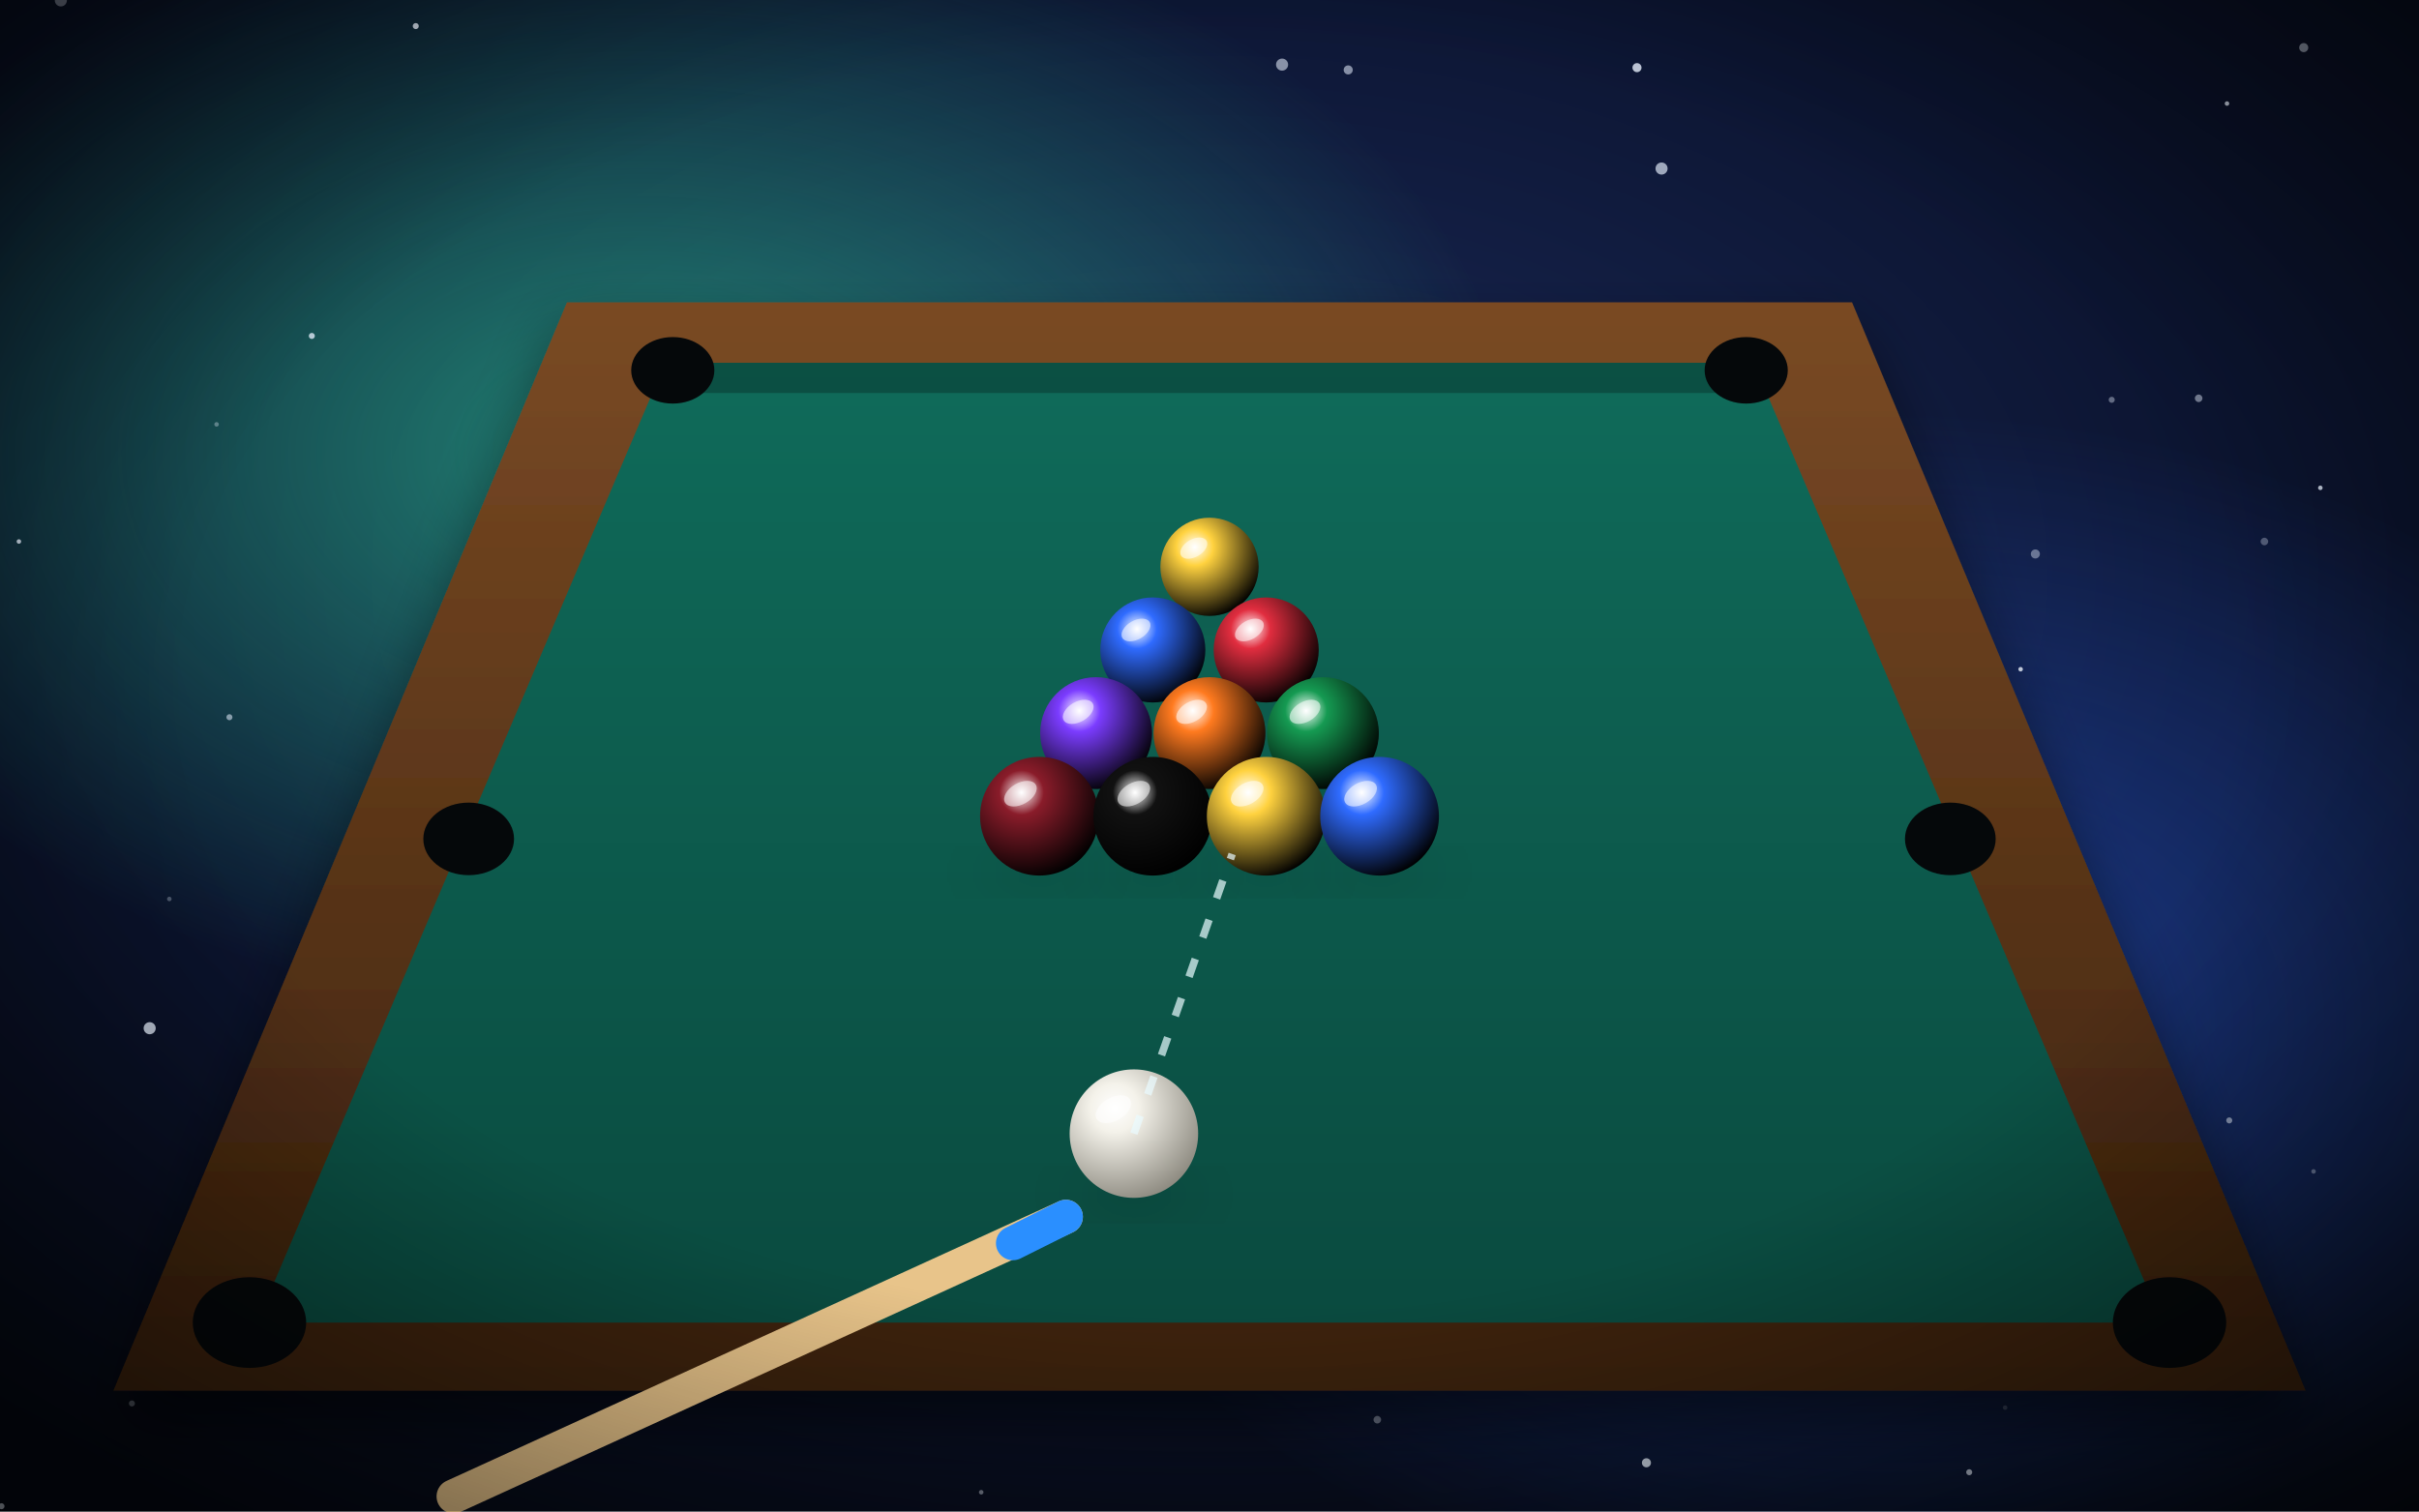
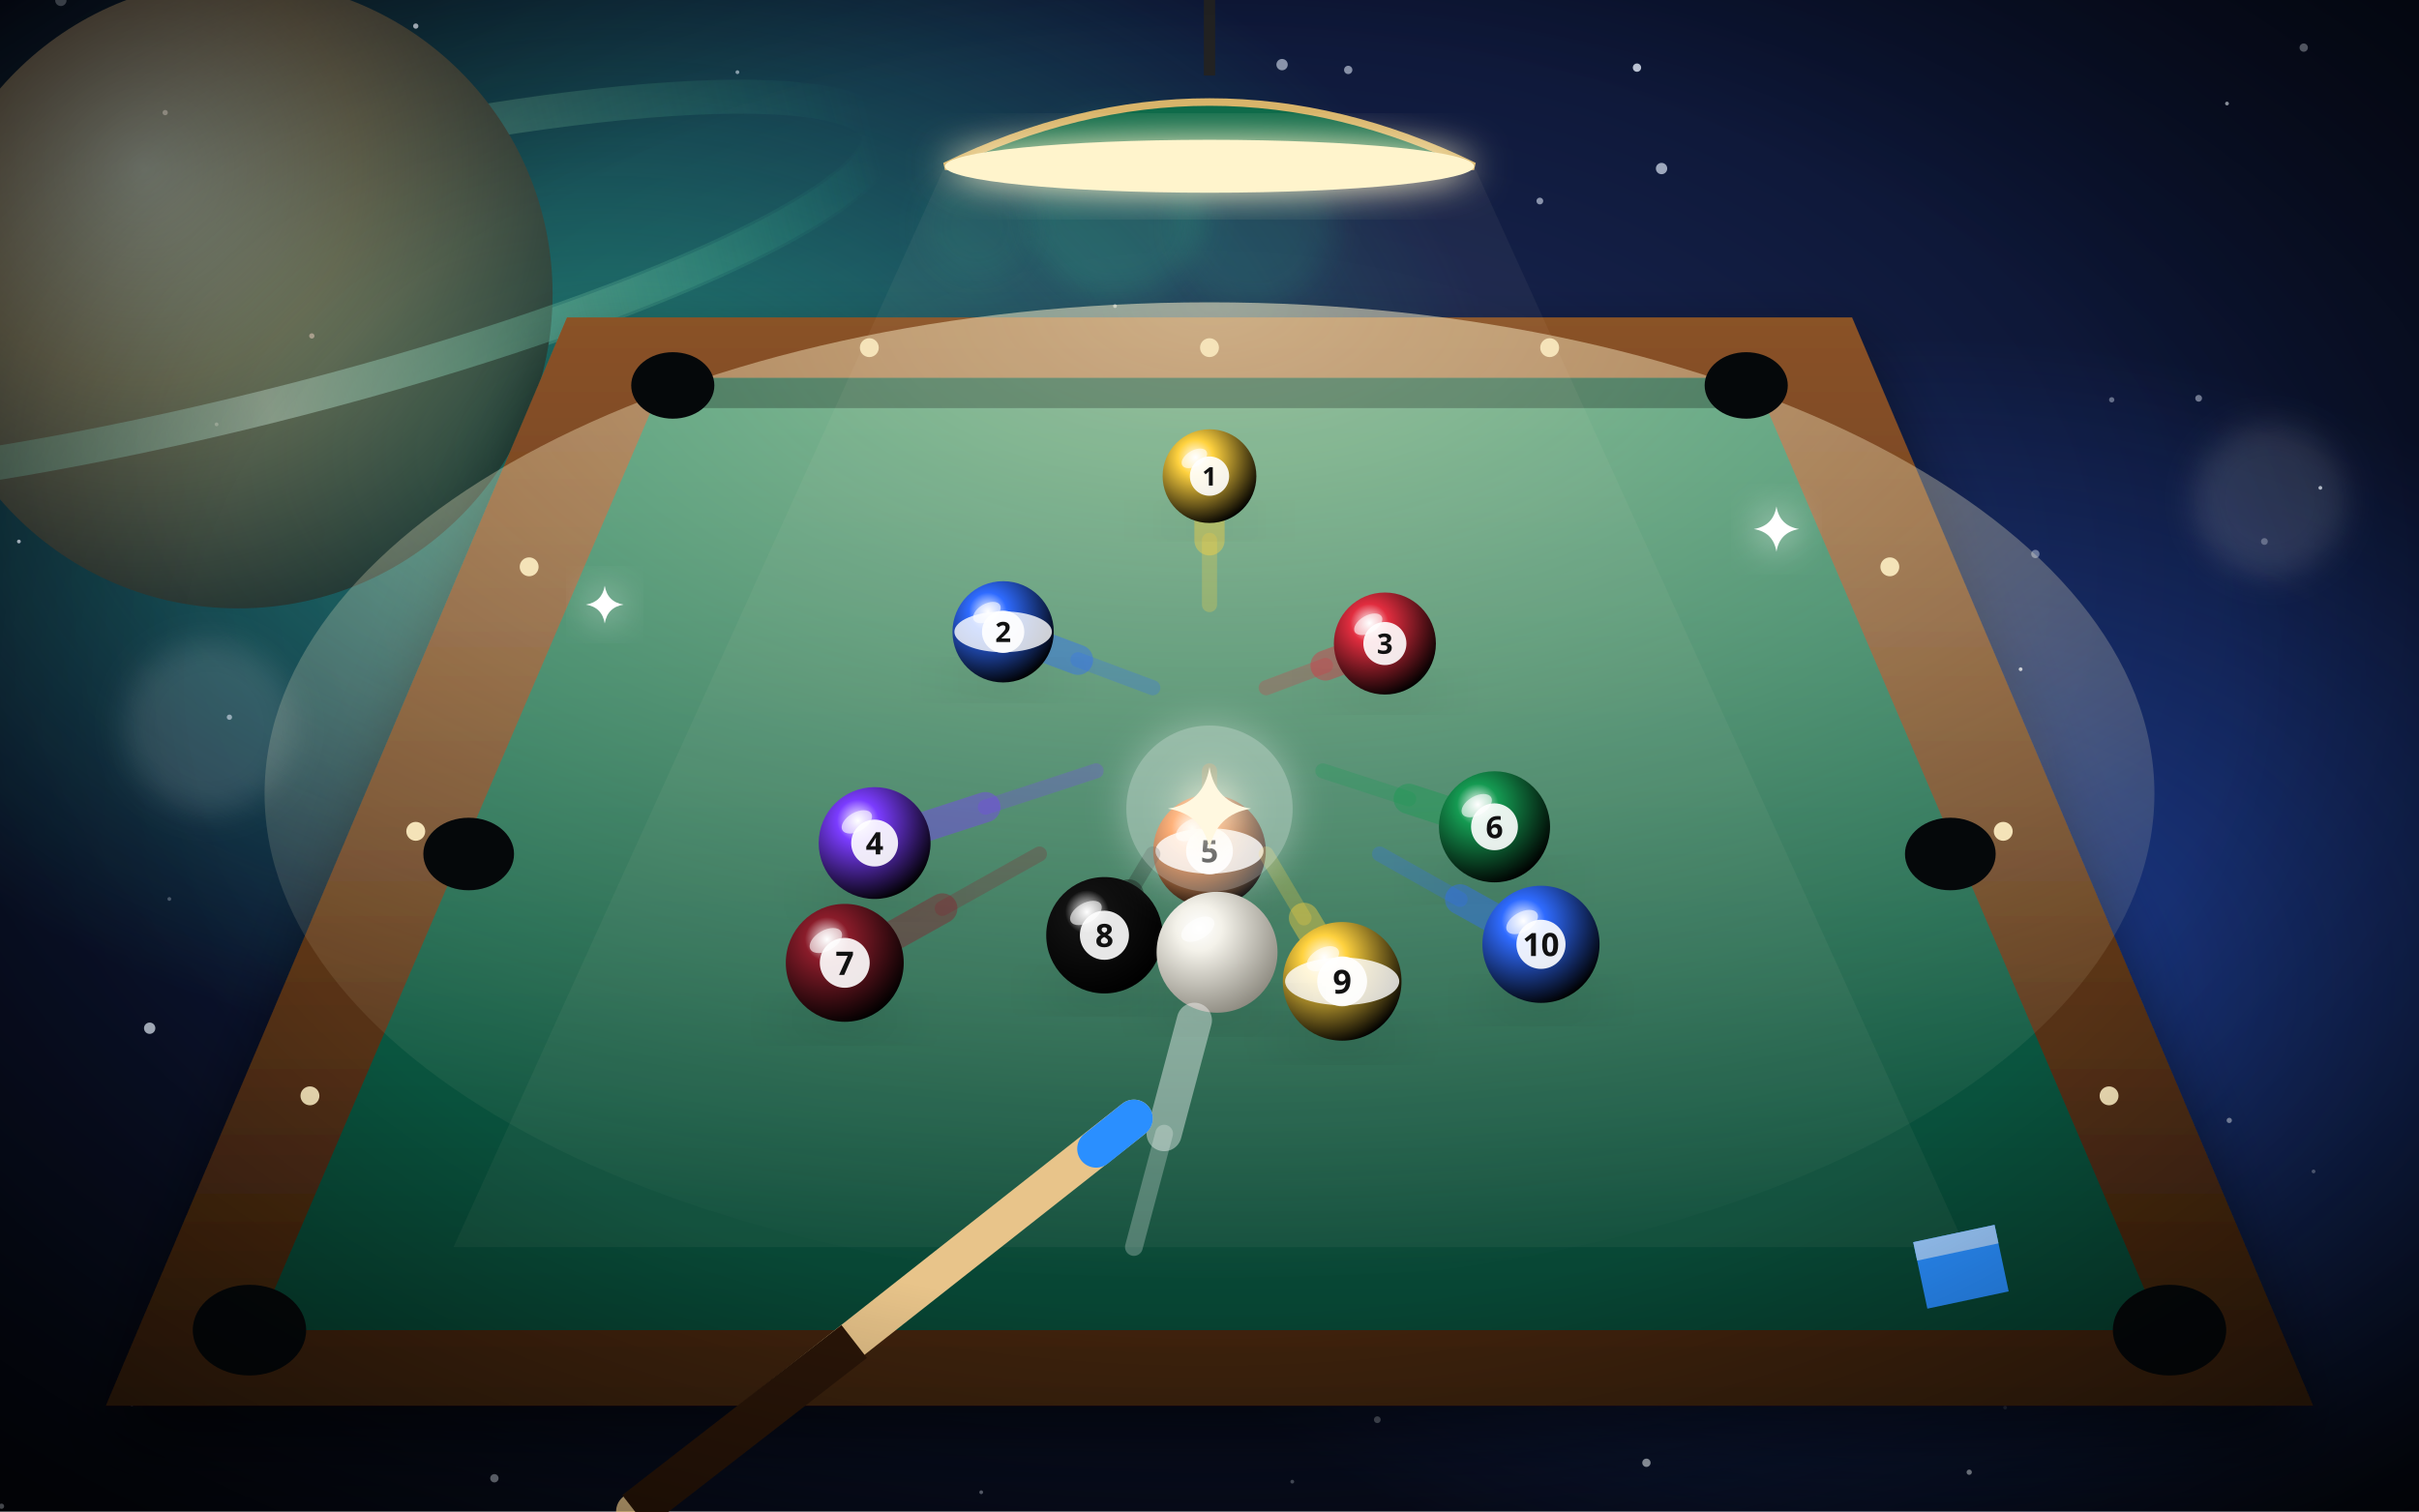
<svg xmlns="http://www.w3.org/2000/svg" viewBox="0 0 640 400">
  <defs>
-     <radialGradient id="bg" cx="50%" cy="38%" r="75%">
-       <stop offset="0" stop-color="#1b2a5a" />
-       <stop offset=".55" stop-color="#0c1532" />
-       <stop offset="1" stop-color="#050913" />
+     <radialGradient id="bg" cx="50%" cy="38%" r="78%">
+       <stop offset="0" stop-color="#1d2c5e" />
+       <stop offset=".55" stop-color="#0c1533" />
+       <stop offset="1" stop-color="#04070f" />
    </radialGradient>
    <radialGradient id="neb1" cx="50%" cy="50%" r="50%">
      <stop offset="0" stop-color="#2fd9a0" stop-opacity=".55" />
      <stop offset="1" stop-color="#2fd9a0" stop-opacity="0" />
    </radialGradient>
    <radialGradient id="neb2" cx="50%" cy="50%" r="50%">
      <stop offset="0" stop-color="#2f6bff" stop-opacity=".45" />
      <stop offset="1" stop-color="#2f6bff" stop-opacity="0" />
    </radialGradient>
-     <radialGradient id="floor" cx="50%" cy="50%" r="50%">
-       <stop offset="0" stop-color="#2fd9a0" stop-opacity=".55" />
+     <radialGradient id="floorglow" cx="50%" cy="50%" r="50%">
+       <stop offset="0" stop-color="#2fd9a0" stop-opacity=".6" />
      <stop offset="1" stop-color="#2fd9a0" stop-opacity="0" />
    </radialGradient>
-     <radialGradient id="vig" cx="50%" cy="45%" r="70%">
-       <stop offset=".6" stop-color="#000" stop-opacity="0" />
-       <stop offset="1" stop-color="#000" stop-opacity=".55" />
+     <linearGradient id="flo" x1="0" y1="0" x2="0" y2="1">
+       <stop offset="0" stop-color="#0d1530" />
+       <stop offset="1" stop-color="#03050b" />
+     </linearGradient>
+     <radialGradient id="vig" cx="50%" cy="45%" r="72%">
+       <stop offset=".58" stop-color="#000" stop-opacity="0" />
+       <stop offset="1" stop-color="#000" stop-opacity=".6" />
    </radialGradient>
    <linearGradient id="chrome" x1="0" y1="0" x2="0" y2="1">
      <stop offset="0" stop-color="#f6fbff" />
      <stop offset=".45" stop-color="#9fb0c4" />
      <stop offset=".55" stop-color="#5d6c80" />
      <stop offset="1" stop-color="#cfdbe8" />
    </linearGradient>
+     <linearGradient id="gold" x1="0" y1="0" x2="0" y2="1">
+       <stop offset="0" stop-color="#fff3b0" />
+       <stop offset=".5" stop-color="#ffb81f" />
+       <stop offset="1" stop-color="#b86a00" />
+     </linearGradient>
    <filter id="glow" x="-50%" y="-50%" width="200%" height="200%">
-       <feGaussianBlur stdDeviation="6" result="b" />
+       <feGaussianBlur stdDeviation="5" result="b" />
      <feMerge>
        <feMergeNode in="b" />
        <feMergeNode in="SourceGraphic" />
      </feMerge>
    </filter>
    <filter id="soft" x="-50%" y="-50%" width="200%" height="200%">
      <feGaussianBlur stdDeviation="10" />
    </filter>
+     <filter id="blur2" x="-50%" y="-50%" width="200%" height="200%">
+       <feGaussianBlur stdDeviation="2" />
+     </filter>
+     <filter id="bokeh" x="-50%" y="-50%" width="200%" height="200%">
+       <feGaussianBlur stdDeviation="4" />
+     </filter>
+     <filter id="ray" x="-20%" y="-20%" width="140%" height="140%">
+       <feGaussianBlur stdDeviation="14" />
+     </filter>
    <filter id="shadow" x="-30%" y="-30%" width="160%" height="160%">
-       <feDropShadow dx="0" dy="8" stdDeviation="8" flood-color="#000" flood-opacity=".55" />
+       <feDropShadow dx="0" dy="9" stdDeviation="9" flood-color="#000" flood-opacity=".6" />
    </filter>
  </defs>
  <rect width="640" height="400" fill="url(#bg)" />
-   <ellipse cx="170" cy="120" rx="230" ry="150" fill="url(#neb1)" />
-   <ellipse cx="500" cy="270" rx="230" ry="160" fill="url(#neb2)" />
-   <circle cx="68.4" cy="281.0" r="1.6" fill="#e8f1ff" opacity="0.86" />
-   <circle cx="173.5" cy="102.3" r="0.6" fill="#e8f1ff" opacity="0.68" />
-   <circle cx="193.9" cy="273.7" r="1.2" fill="#e8f1ff" opacity="0.51" />
-   <circle cx="581.7" cy="105.4" r="1" fill="#e8f1ff" opacity="0.48" />
-   <circle cx="166.7" cy="321.7" r="1.6" fill="#e8f1ff" opacity="0.35" />
-   <circle cx="352.9" cy="265.6" r="0.8" fill="#e8f1ff" opacity="0.26" />
-   <circle cx="44.8" cy="237.9" r="0.6" fill="#e8f1ff" opacity="0.30" />
-   <circle cx="130.8" cy="391.2" r="1.2" fill="#e8f1ff" opacity="0.63" />
-   <circle cx="598.0" cy="358.6" r="0.6" fill="#e8f1ff" opacity="0.82" />
-   <circle cx="439.6" cy="44.6" r="1.6" fill="#e8f1ff" opacity="0.66" />
-   <circle cx="233.1" cy="345.9" r="1.2" fill="#e8f1ff" opacity="0.58" />
-   <circle cx="124.1" cy="181.0" r="0.8" fill="#e8f1ff" opacity="0.57" />
-   <circle cx="180.0" cy="101.8" r="0.6" fill="#e8f1ff" opacity="0.78" />
-   <circle cx="57.3" cy="112.3" r="0.6" fill="#e8f1ff" opacity="0.36" />
-   <circle cx="263.6" cy="274.5" r="1.6" fill="#e8f1ff" opacity="0.31" />
-   <circle cx="307.5" cy="274.1" r="1.6" fill="#e8f1ff" opacity="0.50" />
-   <circle cx="198.1" cy="183.9" r="1.2" fill="#e8f1ff" opacity="0.64" />
-   <circle cx="60.7" cy="189.8" r="0.8" fill="#e8f1ff" opacity="0.54" />
-   <circle cx="393.8" cy="195.6" r="1.6" fill="#e8f1ff" opacity="0.34" />
-   <circle cx="450.2" cy="228.6" r="0.6" fill="#e8f1ff" opacity="0.79" />
-   <circle cx="259.6" cy="394.9" r="0.6" fill="#e8f1ff" opacity="0.48" />
-   <circle cx="364.4" cy="375.7" r="1" fill="#e8f1ff" opacity="0.48" />
-   <circle cx="339.2" cy="17.1" r="1.6" fill="#e8f1ff" opacity="0.56" />
-   <circle cx="163.9" cy="155.2" r="0.6" fill="#e8f1ff" opacity="0.38" />
-   <circle cx="16.1" cy="0.1" r="1.6" fill="#e8f1ff" opacity="0.43" />
-   <circle cx="599.1" cy="143.3" r="1" fill="#e8f1ff" opacity="0.32" />
-   <circle cx="612.1" cy="310.0" r="0.6" fill="#e8f1ff" opacity="0.40" />
-   <circle cx="558.7" cy="105.8" r="0.8" fill="#e8f1ff" opacity="0.39" />
-   <circle cx="435.3" cy="132.8" r="1" fill="#e8f1ff" opacity="0.27" />
-   <circle cx="589.8" cy="296.5" r="0.8" fill="#e8f1ff" opacity="0.58" />
-   <circle cx="538.5" cy="146.6" r="1.2" fill="#e8f1ff" opacity="0.41" />
-   <circle cx="248.4" cy="221.5" r="1" fill="#e8f1ff" opacity="0.57" />
-   <circle cx="609.5" cy="12.6" r="1.2" fill="#e8f1ff" opacity="0.55" />
-   <circle cx="217.2" cy="105.1" r="0.6" fill="#e8f1ff" opacity="0.33" />
-   <circle cx="34.9" cy="371.4" r="0.8" fill="#e8f1ff" opacity="0.42" />
-   <circle cx="286.3" cy="217.9" r="1.2" fill="#e8f1ff" opacity="0.28" />
-   <circle cx="68.1" cy="281.6" r="1.6" fill="#e8f1ff" opacity="0.53" />
-   <circle cx="82.5" cy="88.9" r="0.8" fill="#e8f1ff" opacity="0.78" />
-   <circle cx="110.0" cy="6.9" r="0.8" fill="#e8f1ff" opacity="0.89" />
-   <circle cx="550.5" cy="328.0" r="1.6" fill="#e8f1ff" opacity="0.68" />
-   <circle cx="356.7" cy="18.5" r="1.2" fill="#e8f1ff" opacity="0.55" />
-   <circle cx="613.9" cy="129.1" r="0.6" fill="#e8f1ff" opacity="0.81" />
-   <circle cx="39.6" cy="272.1" r="1.6" fill="#e8f1ff" opacity="0.79" />
-   <circle cx="589.2" cy="27.4" r="0.6" fill="#e8f1ff" opacity="0.82" />
-   <circle cx="530.5" cy="372.5" r="0.6" fill="#e8f1ff" opacity="0.25" />
-   <circle cx="433.1" cy="17.9" r="1.2" fill="#e8f1ff" opacity="0.83" />
-   <circle cx="95.9" cy="353.5" r="1.2" fill="#e8f1ff" opacity="0.76" />
-   <circle cx="317.0" cy="211.3" r="1" fill="#e8f1ff" opacity="0.30" />
-   <circle cx="173.7" cy="112.8" r="1.6" fill="#e8f1ff" opacity="0.67" />
-   <circle cx="0.4" cy="398.6" r="0.8" fill="#e8f1ff" opacity="0.72" />
-   <circle cx="5.0" cy="143.3" r="0.6" fill="#e8f1ff" opacity="0.81" />
-   <circle cx="254.6" cy="178.2" r="1" fill="#e8f1ff" opacity="0.72" />
-   <circle cx="213.4" cy="100.9" r="1" fill="#e8f1ff" opacity="0.87" />
-   <circle cx="516.1" cy="282.4" r="0.8" fill="#e8f1ff" opacity="0.59" />
-   <circle cx="534.6" cy="177.1" r="0.6" fill="#e8f1ff" opacity="0.90" />
-   <circle cx="217.5" cy="153.8" r="1.6" fill="#e8f1ff" opacity="0.52" />
-   <circle cx="435.6" cy="387.1" r="1.2" fill="#e8f1ff" opacity="0.88" />
-   <circle cx="500.5" cy="150.6" r="1.2" fill="#e8f1ff" opacity="0.41" />
-   <circle cx="521.0" cy="389.6" r="0.8" fill="#e8f1ff" opacity="0.79" />
-   <circle cx="124.9" cy="339.9" r="0.6" fill="#e8f1ff" opacity="0.41" />
+   <ellipse cx="160" cy="120" rx="240" ry="160" fill="url(#neb1)" />
+   <ellipse cx="510" cy="260" rx="240" ry="170" fill="url(#neb2)" />
+   <circle cx="68.4" cy="281.0" r="1.5" fill="#e8f1ff" opacity="0.86" />
+   <circle cx="173.5" cy="102.3" r="0.5" fill="#e8f1ff" opacity="0.68" />
+   <circle cx="193.9" cy="273.7" r="1.1" fill="#e8f1ff" opacity="0.51" />
+   <circle cx="581.7" cy="105.4" r="0.9" fill="#e8f1ff" opacity="0.48" />
+   <circle cx="166.7" cy="321.7" r="1.5" fill="#e8f1ff" opacity="0.35" />
+   <circle cx="352.9" cy="265.6" r="0.7" fill="#e8f1ff" opacity="0.26" />
+   <circle cx="44.8" cy="237.9" r="0.5" fill="#e8f1ff" opacity="0.30" />
+   <circle cx="130.8" cy="391.2" r="1.1" fill="#e8f1ff" opacity="0.63" />
+   <circle cx="598.0" cy="358.6" r="0.5" fill="#e8f1ff" opacity="0.82" />
+   <circle cx="439.6" cy="44.6" r="1.5" fill="#e8f1ff" opacity="0.66" />
+   <circle cx="233.1" cy="345.9" r="1.1" fill="#e8f1ff" opacity="0.58" />
+   <circle cx="124.1" cy="181.0" r="0.7" fill="#e8f1ff" opacity="0.57" />
+   <circle cx="180.0" cy="101.8" r="0.5" fill="#e8f1ff" opacity="0.78" />
+   <circle cx="57.3" cy="112.3" r="0.5" fill="#e8f1ff" opacity="0.36" />
+   <circle cx="263.6" cy="274.5" r="1.5" fill="#e8f1ff" opacity="0.31" />
+   <circle cx="307.5" cy="274.1" r="1.5" fill="#e8f1ff" opacity="0.50" />
+   <circle cx="198.1" cy="183.9" r="1.1" fill="#e8f1ff" opacity="0.64" />
+   <circle cx="60.7" cy="189.8" r="0.7" fill="#e8f1ff" opacity="0.54" />
+   <circle cx="393.8" cy="195.6" r="1.5" fill="#e8f1ff" opacity="0.34" />
+   <circle cx="450.2" cy="228.6" r="0.5" fill="#e8f1ff" opacity="0.79" />
+   <circle cx="259.6" cy="394.9" r="0.5" fill="#e8f1ff" opacity="0.48" />
+   <circle cx="364.4" cy="375.7" r="0.9" fill="#e8f1ff" opacity="0.48" />
+   <circle cx="339.2" cy="17.1" r="1.5" fill="#e8f1ff" opacity="0.56" />
+   <circle cx="163.9" cy="155.2" r="0.5" fill="#e8f1ff" opacity="0.38" />
+   <circle cx="16.1" cy="0.1" r="1.5" fill="#e8f1ff" opacity="0.43" />
+   <circle cx="599.1" cy="143.3" r="0.9" fill="#e8f1ff" opacity="0.32" />
+   <circle cx="612.1" cy="310.0" r="0.5" fill="#e8f1ff" opacity="0.40" />
+   <circle cx="558.7" cy="105.8" r="0.7" fill="#e8f1ff" opacity="0.39" />
+   <circle cx="435.3" cy="132.8" r="0.9" fill="#e8f1ff" opacity="0.27" />
+   <circle cx="589.8" cy="296.5" r="0.7" fill="#e8f1ff" opacity="0.58" />
+   <circle cx="538.5" cy="146.6" r="1.1" fill="#e8f1ff" opacity="0.41" />
+   <circle cx="248.4" cy="221.5" r="0.9" fill="#e8f1ff" opacity="0.57" />
+   <circle cx="609.5" cy="12.6" r="1.1" fill="#e8f1ff" opacity="0.55" />
+   <circle cx="217.2" cy="105.1" r="0.5" fill="#e8f1ff" opacity="0.33" />
+   <circle cx="34.9" cy="371.4" r="0.7" fill="#e8f1ff" opacity="0.42" />
+   <circle cx="286.3" cy="217.9" r="1.1" fill="#e8f1ff" opacity="0.28" />
+   <circle cx="68.1" cy="281.6" r="1.5" fill="#e8f1ff" opacity="0.53" />
+   <circle cx="82.5" cy="88.9" r="0.7" fill="#e8f1ff" opacity="0.78" />
+   <circle cx="110.0" cy="6.9" r="0.7" fill="#e8f1ff" opacity="0.89" />
+   <circle cx="550.5" cy="328.0" r="1.5" fill="#e8f1ff" opacity="0.68" />
+   <circle cx="356.7" cy="18.5" r="1.1" fill="#e8f1ff" opacity="0.55" />
+   <circle cx="613.9" cy="129.1" r="0.5" fill="#e8f1ff" opacity="0.81" />
+   <circle cx="39.6" cy="272.1" r="1.5" fill="#e8f1ff" opacity="0.79" />
+   <circle cx="589.2" cy="27.4" r="0.5" fill="#e8f1ff" opacity="0.82" />
+   <circle cx="530.5" cy="372.5" r="0.5" fill="#e8f1ff" opacity="0.25" />
+   <circle cx="433.1" cy="17.9" r="1.1" fill="#e8f1ff" opacity="0.83" />
+   <circle cx="95.9" cy="353.5" r="1.1" fill="#e8f1ff" opacity="0.76" />
+   <circle cx="317.0" cy="211.3" r="0.9" fill="#e8f1ff" opacity="0.30" />
+   <circle cx="173.7" cy="112.8" r="1.5" fill="#e8f1ff" opacity="0.67" />
+   <circle cx="0.4" cy="398.6" r="0.7" fill="#e8f1ff" opacity="0.72" />
+   <circle cx="5.0" cy="143.3" r="0.5" fill="#e8f1ff" opacity="0.81" />
+   <circle cx="254.6" cy="178.2" r="0.9" fill="#e8f1ff" opacity="0.72" />
+   <circle cx="213.4" cy="100.9" r="0.9" fill="#e8f1ff" opacity="0.87" />
+   <circle cx="516.1" cy="282.4" r="0.7" fill="#e8f1ff" opacity="0.59" />
+   <circle cx="534.6" cy="177.1" r="0.5" fill="#e8f1ff" opacity="0.90" />
+   <circle cx="217.5" cy="153.8" r="1.5" fill="#e8f1ff" opacity="0.52" />
+   <circle cx="435.6" cy="387.1" r="1.1" fill="#e8f1ff" opacity="0.88" />
+   <circle cx="500.5" cy="150.6" r="1.1" fill="#e8f1ff" opacity="0.41" />
+   <circle cx="521.0" cy="389.6" r="0.7" fill="#e8f1ff" opacity="0.79" />
+   <circle cx="124.9" cy="339.9" r="0.5" fill="#e8f1ff" opacity="0.41" />
+   <circle cx="57.9" cy="346.7" r="1.5" fill="#e8f1ff" opacity="0.28" />
+   <circle cx="121.4" cy="324.8" r="1.5" fill="#e8f1ff" opacity="0.67" />
+   <circle cx="495.7" cy="169.6" r="0.7" fill="#e8f1ff" opacity="0.83" />
+   <circle cx="43.7" cy="29.8" r="0.7" fill="#e8f1ff" opacity="0.72" />
+   <circle cx="295.0" cy="81.0" r="0.5" fill="#e8f1ff" opacity="0.64" />
+   <circle cx="302.7" cy="301.8" r="0.9" fill="#e8f1ff" opacity="0.47" />
+   <circle cx="341.9" cy="392.1" r="0.5" fill="#e8f1ff" opacity="0.36" />
+   <circle cx="407.4" cy="53.2" r="0.9" fill="#e8f1ff" opacity="0.56" />
+   <circle cx="195.1" cy="19.1" r="0.5" fill="#e8f1ff" opacity="0.59" />
+   <circle cx="436.8" cy="194.5" r="0.9" fill="#e8f1ff" opacity="0.49" />
+   <defs>
+     <radialGradient id="pl" cx="35%" cy="30%" r="75%">
+       <stop offset="0" stop-color="#f3e2c0" />
+       <stop offset=".45" stop-color="#b08a5a" />
+       <stop offset="1" stop-color="#2a1d14" />
+     </radialGradient>
+     <linearGradient id="plr" x1="0" y1="0" x2="1" y2="0">
+       <stop offset="0" stop-color="#2fd9a0" stop-opacity="0" />
+       <stop offset=".5" stop-color="#f6e6c4" stop-opacity=".8" />
+       <stop offset="1" stop-color="#2fd9a0" stop-opacity="0" />
+     </linearGradient>
+   </defs>
+   <g opacity=".55">
+     <ellipse cx="63.0" cy="77.8" rx="174.7" ry="31.6" fill="none" stroke="url(#plr)" stroke-width="9" transform="rotate(-14 63.0 77.8)" />
+     <circle cx="63.0" cy="77.8" r="83.2" fill="url(#pl)" />
+     <path d="M-111.6,77.8 A174.7,31.6 0 0 0 237.7,77.8" fill="none" stroke="url(#plr)" stroke-width="9" transform="rotate(-14 63.0 77.8)" />
+   </g>
+   <circle cx="258.5" cy="60.0" r="14.3" fill="#2fd9a0" opacity="0.08" filter="url(#bokeh)" />
+   <circle cx="55.4" cy="192.3" r="22.7" fill="#ffffff" opacity="0.13" filter="url(#bokeh)" />
+   <circle cx="600.6" cy="132.3" r="20.1" fill="#ffffff" opacity="0.13" filter="url(#bokeh)" />
+   <circle cx="507.3" cy="207.1" r="29.7" fill="#ffffff" opacity="0.09" filter="url(#bokeh)" />
+   <circle cx="295.3" cy="54.8" r="23.6" fill="#2fd9a0" opacity="0.17" filter="url(#bokeh)" />
+   <circle cx="338.4" cy="203.6" r="21.3" fill="#2f6bff" opacity="0.07" filter="url(#bokeh)" />
+   <circle cx="357.1" cy="116.3" r="18.7" fill="#ffffff" opacity="0.08" filter="url(#bokeh)" />
+   <circle cx="331.9" cy="59.5" r="21.1" fill="#2fd9a0" opacity="0.11" filter="url(#bokeh)" />
+   <circle cx="138.1" cy="240.2" r="13.9" fill="#2f6bff" opacity="0.14" filter="url(#bokeh)" />
  <defs>
    <linearGradient id="felt" x1="0" y1="0" x2="0" y2="1">
-       <stop offset="0" stop-color="#0f6b5a" />
-       <stop offset="1" stop-color="#0a4a3f" />
+       <stop offset="0" stop-color="#11805f" />
+       <stop offset="1" stop-color="#074332" />
    </linearGradient>
    <linearGradient id="rail" x1="0" y1="0" x2="0" y2="1">
-       <stop offset="0" stop-color="#7a4a24" />
+       <stop offset="0" stop-color="#8a5228" />
      <stop offset="1" stop-color="#3a200c" />
    </linearGradient>
-   </defs>
-   <polygon points="150,80 490,80 610,368 30,368" fill="url(#rail)" filter="url(#shadow)" />
-   <polygon points="176,96 464,96 572,350 68,350" fill="url(#felt)" />
-   <polygon points="176,96 464,96 470,104 170,104" fill="#000" opacity=".25" />
-   <ellipse cx="178" cy="98" rx="11" ry="8.8" fill="#05080a" />
-   <ellipse cx="462" cy="98" rx="11" ry="8.8" fill="#05080a" />
-   <ellipse cx="66" cy="350" rx="15" ry="12.0" fill="#05080a" />
-   <ellipse cx="574" cy="350" rx="15" ry="12.0" fill="#05080a" />
-   <ellipse cx="124" cy="222" rx="12" ry="9.6" fill="#05080a" />
-   <ellipse cx="516" cy="222" rx="12" ry="9.6" fill="#05080a" />
+     <radialGradient id="lamp" cx="50%" cy="0%" r="100%">
+       <stop offset="0" stop-color="#fff4cc" stop-opacity=".55" />
+       <stop offset="1" stop-color="#fff4cc" stop-opacity="0" />
+     </radialGradient>
+   </defs>
+   <polygon points="150,84 490,84 612,372 28,372" fill="url(#rail)" filter="url(#shadow)" />
+   <polygon points="176,100 464,100 572,352 68,352" fill="url(#felt)" />
+   <ellipse cx="320" cy="210" rx="250" ry="130" fill="url(#lamp)" />
+   <polygon points="176,100 464,100 470,108 170,108" fill="#000" opacity=".25" />
+   <circle cx="230" cy="92" r="2.5" fill="#f4e3b8" />
+   <circle cx="320" cy="92" r="2.5" fill="#f4e3b8" />
+   <circle cx="410" cy="92" r="2.5" fill="#f4e3b8" />
+   <circle cx="110" cy="220" r="2.5" fill="#f4e3b8" />
+   <circle cx="530" cy="220" r="2.5" fill="#f4e3b8" />
+   <circle cx="82" cy="290" r="2.5" fill="#f4e3b8" />
+   <circle cx="558" cy="290" r="2.5" fill="#f4e3b8" />
+   <circle cx="140" cy="150" r="2.5" fill="#f4e3b8" />
+   <circle cx="500" cy="150" r="2.5" fill="#f4e3b8" />
+   <ellipse cx="178" cy="102" rx="11" ry="8.8" fill="#05080a" />
+   <ellipse cx="462" cy="102" rx="11" ry="8.8" fill="#05080a" />
+   <ellipse cx="66" cy="352" rx="15" ry="12.0" fill="#05080a" />
+   <ellipse cx="574" cy="352" rx="15" ry="12.0" fill="#05080a" />
+   <ellipse cx="124" cy="226" rx="12" ry="9.6" fill="#05080a" />
+   <ellipse cx="516" cy="226" rx="12" ry="9.6" fill="#05080a" />
+   <line x1="320" y1="0" x2="320" y2="20" stroke="#222" stroke-width="3" />
+   <path d="M250,44 Q320,10 390,44 Z" fill="#0f6b4a" stroke="#d8b46a" stroke-width="2" />
+   <ellipse cx="320" cy="44" rx="70" ry="7" fill="#fff4cc" filter="url(#glow)" />
+   <polygon points="250,44 390,44 520,330 120,330" fill="#fff4cc" opacity=".05" />
+   <line x1="320.0" y1="160.0" x2="320.0" y2="143.0" stroke="#ffd23f" stroke-width="4.0" stroke-linecap="round" opacity="0.25" />
+   <line x1="320.0" y1="143.0" x2="320.0" y2="126.0" stroke="#ffd23f" stroke-width="8.0" stroke-linecap="round" opacity="0.41" />
  <defs>
    <radialGradient id="bb0" cx="35%" cy="30%" r="75%">
      <stop offset="0" stop-color="#ffffff" />
      <stop offset=".25" stop-color="#ffd23f" />
      <stop offset="1" stop-color="#000" />
    </radialGradient>
  </defs>
-   <ellipse cx="320.0" cy="162.35" rx="11.7" ry="2.86" fill="#000" opacity=".35" filter="url(#soft)" />
-   <circle cx="320.0" cy="150" r="13.0" fill="url(#bb0)" />
-   <ellipse cx="315.84" cy="145.06" rx="3.9" ry="2.34" fill="#fff" opacity=".55" transform="rotate(-30 315.84 145.06)" />
+   <ellipse cx="320.0" cy="137.8" rx="11.2" ry="2.7" fill="#000" opacity=".4" filter="url(#soft)" />
+   <circle cx="320.0" cy="126.0" r="12.4" fill="url(#bb0)" />
+   <ellipse cx="316.0" cy="121.3" rx="3.7" ry="2.1" fill="#fff" opacity=".6" transform="rotate(-30 316.0 121.3)" />
+   <circle cx="320.0" cy="126.0" r="5.2" fill="#fff" opacity=".9" />
+   <text x="320.0" y="128.5" font-family="system-ui" font-size="6.8" font-weight="800" text-anchor="middle" fill="#111">1</text>
+   <line x1="305.0" y1="182.0" x2="285.2" y2="174.6" stroke="#2f6bff" stroke-width="4.0" stroke-linecap="round" opacity="0.25" />
+   <line x1="285.2" y1="174.6" x2="265.4" y2="167.2" stroke="#2f6bff" stroke-width="8.0" stroke-linecap="round" opacity="0.41" />
  <defs>
    <radialGradient id="bb1" cx="35%" cy="30%" r="75%">
      <stop offset="0" stop-color="#ffffff" />
      <stop offset=".25" stop-color="#2f6bff" />
      <stop offset="1" stop-color="#000" />
    </radialGradient>
  </defs>
-   <ellipse cx="305.0" cy="185.205" rx="12.51" ry="3.058" fill="#000" opacity=".35" filter="url(#soft)" />
-   <circle cx="305.0" cy="172" r="13.9" fill="url(#bb1)" />
-   <ellipse cx="300.552" cy="166.718" rx="4.17" ry="2.502" fill="#fff" opacity=".55" transform="rotate(-30 300.552 166.718)" />
+   <ellipse cx="265.4" cy="180.0" rx="12.1" ry="3.0" fill="#000" opacity=".4" filter="url(#soft)" />
+   <circle cx="265.4" cy="167.2" r="13.4" fill="url(#bb1)" />
+   <ellipse cx="261.1" cy="162.1" rx="4.0" ry="2.3" fill="#fff" opacity=".6" transform="rotate(-30 261.1 162.1)" />
+   <ellipse cx="265.4" cy="167.2" rx="12.9" ry="5.4" fill="#fff" opacity=".8" />
+   <circle cx="265.4" cy="167.2" r="5.6" fill="#fff" opacity=".9" />
+   <text x="265.4" y="169.9" font-family="system-ui" font-size="7.4" font-weight="800" text-anchor="middle" fill="#111">2</text>
+   <line x1="335.0" y1="182.0" x2="350.7" y2="176.1" stroke="#e12d3f" stroke-width="4.0" stroke-linecap="round" opacity="0.25" />
+   <line x1="350.7" y1="176.1" x2="366.4" y2="170.3" stroke="#e12d3f" stroke-width="8.0" stroke-linecap="round" opacity="0.41" />
  <defs>
    <radialGradient id="bb2" cx="35%" cy="30%" r="75%">
      <stop offset="0" stop-color="#ffffff" />
      <stop offset=".25" stop-color="#e12d3f" />
      <stop offset="1" stop-color="#000" />
    </radialGradient>
  </defs>
-   <ellipse cx="335.0" cy="185.205" rx="12.51" ry="3.058" fill="#000" opacity=".35" filter="url(#soft)" />
-   <circle cx="335.0" cy="172" r="13.9" fill="url(#bb2)" />
-   <ellipse cx="330.552" cy="166.718" rx="4.17" ry="2.502" fill="#fff" opacity=".55" transform="rotate(-30 330.552 166.718)" />
+   <ellipse cx="366.4" cy="183.1" rx="12.2" ry="3.0" fill="#000" opacity=".4" filter="url(#soft)" />
+   <circle cx="366.4" cy="170.3" r="13.5" fill="url(#bb2)" />
+   <ellipse cx="362.0" cy="165.2" rx="4.1" ry="2.3" fill="#fff" opacity=".6" transform="rotate(-30 362.0 165.2)" />
+   <circle cx="366.4" cy="170.3" r="5.7" fill="#fff" opacity=".9" />
+   <text x="366.4" y="173.0" font-family="system-ui" font-size="7.4" font-weight="800" text-anchor="middle" fill="#111">3</text>
+   <line x1="290.0" y1="204.0" x2="260.7" y2="213.6" stroke="#7b3cff" stroke-width="4.0" stroke-linecap="round" opacity="0.25" />
+   <line x1="260.7" y1="213.6" x2="231.4" y2="223.1" stroke="#7b3cff" stroke-width="8.0" stroke-linecap="round" opacity="0.41" />
  <defs>
    <radialGradient id="bb3" cx="35%" cy="30%" r="75%">
      <stop offset="0" stop-color="#ffffff" />
      <stop offset=".25" stop-color="#7b3cff" />
      <stop offset="1" stop-color="#000" />
    </radialGradient>
  </defs>
-   <ellipse cx="290.0" cy="208.06" rx="13.32" ry="3.256" fill="#000" opacity=".35" filter="url(#soft)" />
-   <circle cx="290.0" cy="194" r="14.8" fill="url(#bb3)" />
-   <ellipse cx="285.264" cy="188.376" rx="4.44" ry="2.664" fill="#fff" opacity=".55" transform="rotate(-30 285.264 188.376)" />
+   <ellipse cx="231.4" cy="237.2" rx="13.3" ry="3.3" fill="#000" opacity=".4" filter="url(#soft)" />
+   <circle cx="231.4" cy="223.1" r="14.8" fill="url(#bb3)" />
+   <ellipse cx="226.7" cy="217.5" rx="4.4" ry="2.5" fill="#fff" opacity=".6" transform="rotate(-30 226.7 217.5)" />
+   <circle cx="231.4" cy="223.1" r="6.2" fill="#fff" opacity=".9" />
+   <text x="231.4" y="226.1" font-family="system-ui" font-size="8.2" font-weight="800" text-anchor="middle" fill="#111">4</text>
+   <line x1="320.0" y1="204.0" x2="320.0" y2="214.6" stroke="#ff7a1f" stroke-width="4.0" stroke-linecap="round" opacity="0.25" />
+   <line x1="320.0" y1="214.6" x2="320.0" y2="225.2" stroke="#ff7a1f" stroke-width="8.0" stroke-linecap="round" opacity="0.41" />
  <defs>
    <radialGradient id="bb4" cx="35%" cy="30%" r="75%">
      <stop offset="0" stop-color="#ffffff" />
      <stop offset=".25" stop-color="#ff7a1f" />
      <stop offset="1" stop-color="#000" />
    </radialGradient>
  </defs>
-   <ellipse cx="320.0" cy="208.06" rx="13.32" ry="3.256" fill="#000" opacity=".35" filter="url(#soft)" />
-   <circle cx="320.0" cy="194" r="14.8" fill="url(#bb4)" />
-   <ellipse cx="315.264" cy="188.376" rx="4.44" ry="2.664" fill="#fff" opacity=".55" transform="rotate(-30 315.264 188.376)" />
+   <ellipse cx="320.0" cy="239.3" rx="13.4" ry="3.3" fill="#000" opacity=".4" filter="url(#soft)" />
+   <circle cx="320.0" cy="225.2" r="14.9" fill="url(#bb4)" />
+   <ellipse cx="315.2" cy="219.5" rx="4.5" ry="2.5" fill="#fff" opacity=".6" transform="rotate(-30 315.2 219.5)" />
+   <ellipse cx="320.0" cy="225.2" rx="14.3" ry="6.0" fill="#fff" opacity=".8" />
+   <circle cx="320.0" cy="225.2" r="6.2" fill="#fff" opacity=".9" />
+   <text x="320.0" y="228.2" font-family="system-ui" font-size="8.2" font-weight="800" text-anchor="middle" fill="#111">5</text>
+   <line x1="350.0" y1="204.0" x2="372.7" y2="211.4" stroke="#159a52" stroke-width="4.0" stroke-linecap="round" opacity="0.25" />
+   <line x1="372.7" y1="211.4" x2="395.4" y2="218.8" stroke="#159a52" stroke-width="8.0" stroke-linecap="round" opacity="0.41" />
  <defs>
    <radialGradient id="bb5" cx="35%" cy="30%" r="75%">
      <stop offset="0" stop-color="#ffffff" />
      <stop offset=".25" stop-color="#159a52" />
      <stop offset="1" stop-color="#000" />
    </radialGradient>
  </defs>
-   <ellipse cx="350.0" cy="208.06" rx="13.32" ry="3.256" fill="#000" opacity=".35" filter="url(#soft)" />
-   <circle cx="350.0" cy="194" r="14.8" fill="url(#bb5)" />
-   <ellipse cx="345.264" cy="188.376" rx="4.44" ry="2.664" fill="#fff" opacity=".55" transform="rotate(-30 345.264 188.376)" />
+   <ellipse cx="395.4" cy="232.8" rx="13.2" ry="3.2" fill="#000" opacity=".4" filter="url(#soft)" />
+   <circle cx="395.4" cy="218.8" r="14.7" fill="url(#bb5)" />
+   <ellipse cx="390.7" cy="213.2" rx="4.4" ry="2.5" fill="#fff" opacity=".6" transform="rotate(-30 390.7 213.2)" />
+   <circle cx="395.4" cy="218.8" r="6.2" fill="#fff" opacity=".9" />
+   <text x="395.4" y="221.8" font-family="system-ui" font-size="8.1" font-weight="800" text-anchor="middle" fill="#111">6</text>
+   <line x1="275.0" y1="226.0" x2="249.3" y2="240.4" stroke="#8a1c2a" stroke-width="4.0" stroke-linecap="round" opacity="0.25" />
+   <line x1="249.3" y1="240.4" x2="223.5" y2="254.8" stroke="#8a1c2a" stroke-width="8.0" stroke-linecap="round" opacity="0.41" />
  <defs>
    <radialGradient id="bb6" cx="35%" cy="30%" r="75%">
      <stop offset="0" stop-color="#ffffff" />
      <stop offset=".25" stop-color="#8a1c2a" />
      <stop offset="1" stop-color="#000" />
    </radialGradient>
  </defs>
-   <ellipse cx="275.0" cy="230.915" rx="14.13" ry="3.454" fill="#000" opacity=".35" filter="url(#soft)" />
-   <circle cx="275.0" cy="216" r="15.7" fill="url(#bb6)" />
-   <ellipse cx="269.976" cy="210.034" rx="4.71" ry="2.826" fill="#fff" opacity=".55" transform="rotate(-30 269.976 210.034)" />
+   <ellipse cx="223.5" cy="269.7" rx="14.1" ry="3.4" fill="#000" opacity=".4" filter="url(#soft)" />
+   <circle cx="223.5" cy="254.8" r="15.6" fill="url(#bb6)" />
+   <ellipse cx="218.5" cy="248.9" rx="4.7" ry="2.7" fill="#fff" opacity=".6" transform="rotate(-30 218.5 248.9)" />
+   <circle cx="223.5" cy="254.8" r="6.6" fill="#fff" opacity=".9" />
+   <text x="223.5" y="258.0" font-family="system-ui" font-size="8.6" font-weight="800" text-anchor="middle" fill="#111">7</text>
+   <line x1="305.0" y1="226.0" x2="298.6" y2="236.7" stroke="#111111" stroke-width="4.0" stroke-linecap="round" opacity="0.25" />
+   <line x1="298.6" y1="236.7" x2="292.2" y2="247.5" stroke="#111111" stroke-width="8.0" stroke-linecap="round" opacity="0.41" />
  <defs>
    <radialGradient id="bb7" cx="35%" cy="30%" r="75%">
      <stop offset="0" stop-color="#ffffff" />
-       <stop offset=".25" stop-color="#111" />
-       <stop offset="1" stop-color="#000" />
-     </radialGradient>
-   </defs>
-   <ellipse cx="305.0" cy="230.915" rx="14.13" ry="3.454" fill="#000" opacity=".35" filter="url(#soft)" />
-   <circle cx="305.0" cy="216" r="15.7" fill="url(#bb7)" />
-   <ellipse cx="299.976" cy="210.034" rx="4.71" ry="2.826" fill="#fff" opacity=".55" transform="rotate(-30 299.976 210.034)" />
+       <stop offset=".25" stop-color="#111111" />
+       <stop offset="1" stop-color="#000" />
+     </radialGradient>
+   </defs>
+   <ellipse cx="292.2" cy="262.1" rx="13.9" ry="3.4" fill="#000" opacity=".4" filter="url(#soft)" />
+   <circle cx="292.2" cy="247.5" r="15.4" fill="url(#bb7)" />
+   <ellipse cx="287.3" cy="241.6" rx="4.6" ry="2.6" fill="#fff" opacity=".6" transform="rotate(-30 287.3 241.6)" />
+   <circle cx="292.2" cy="247.5" r="6.5" fill="#fff" opacity=".9" />
+   <text x="292.2" y="250.6" font-family="system-ui" font-size="8.5" font-weight="800" text-anchor="middle" fill="#111">8</text>
+   <line x1="335.0" y1="226.0" x2="345.0" y2="242.9" stroke="#ffd23f" stroke-width="4.0" stroke-linecap="round" opacity="0.25" />
+   <line x1="345.0" y1="242.9" x2="355.1" y2="259.7" stroke="#ffd23f" stroke-width="8.0" stroke-linecap="round" opacity="0.41" />
  <defs>
    <radialGradient id="bb8" cx="35%" cy="30%" r="75%">
      <stop offset="0" stop-color="#ffffff" />
      <stop offset=".25" stop-color="#ffd23f" />
      <stop offset="1" stop-color="#000" />
    </radialGradient>
  </defs>
-   <ellipse cx="335.0" cy="230.915" rx="14.13" ry="3.454" fill="#000" opacity=".35" filter="url(#soft)" />
-   <circle cx="335.0" cy="216" r="15.7" fill="url(#bb8)" />
-   <ellipse cx="329.976" cy="210.034" rx="4.71" ry="2.826" fill="#fff" opacity=".55" transform="rotate(-30 329.976 210.034)" />
+   <ellipse cx="355.1" cy="274.7" rx="14.2" ry="3.5" fill="#000" opacity=".4" filter="url(#soft)" />
+   <circle cx="355.1" cy="259.7" r="15.7" fill="url(#bb8)" />
+   <ellipse cx="350.0" cy="253.7" rx="4.7" ry="2.7" fill="#fff" opacity=".6" transform="rotate(-30 350.0 253.7)" />
+   <ellipse cx="355.1" cy="259.7" rx="15.1" ry="6.3" fill="#fff" opacity=".8" />
+   <circle cx="355.1" cy="259.7" r="6.6" fill="#fff" opacity=".9" />
+   <text x="355.1" y="262.9" font-family="system-ui" font-size="8.7" font-weight="800" text-anchor="middle" fill="#111">9</text>
+   <line x1="365.0" y1="226.0" x2="386.3" y2="238.0" stroke="#2f6bff" stroke-width="4.0" stroke-linecap="round" opacity="0.25" />
+   <line x1="386.3" y1="238.0" x2="407.7" y2="249.9" stroke="#2f6bff" stroke-width="8.0" stroke-linecap="round" opacity="0.41" />
  <defs>
    <radialGradient id="bb9" cx="35%" cy="30%" r="75%">
      <stop offset="0" stop-color="#ffffff" />
      <stop offset=".25" stop-color="#2f6bff" />
      <stop offset="1" stop-color="#000" />
    </radialGradient>
  </defs>
-   <ellipse cx="365.0" cy="230.915" rx="14.13" ry="3.454" fill="#000" opacity=".35" filter="url(#soft)" />
-   <circle cx="365.0" cy="216" r="15.7" fill="url(#bb9)" />
-   <ellipse cx="359.976" cy="210.034" rx="4.71" ry="2.826" fill="#fff" opacity=".55" transform="rotate(-30 359.976 210.034)" />
+   <ellipse cx="407.7" cy="264.6" rx="13.9" ry="3.4" fill="#000" opacity=".4" filter="url(#soft)" />
+   <circle cx="407.7" cy="249.9" r="15.5" fill="url(#bb9)" />
+   <ellipse cx="402.7" cy="244.0" rx="4.6" ry="2.6" fill="#fff" opacity=".6" transform="rotate(-30 402.7 244.0)" />
+   <circle cx="407.7" cy="249.9" r="6.5" fill="#fff" opacity=".9" />
+   <text x="407.7" y="253.0" font-family="system-ui" font-size="8.5" font-weight="800" text-anchor="middle" fill="#111">10</text>
+   <circle cx="320" cy="214" r="22" fill="#fff" opacity=".35" filter="url(#glow)" />
  <defs>
    <radialGradient id="cue" cx="35%" cy="30%" r="75%">
      <stop offset="0" stop-color="#ffffff" />
      <stop offset=".25" stop-color="#f4f2ea" />
      <stop offset="1" stop-color="#8d8a80" />
    </radialGradient>
  </defs>
-   <ellipse cx="300" cy="316.15" rx="15.3" ry="3.74" fill="#000" opacity=".35" filter="url(#soft)" />
-   <circle cx="300" cy="300" r="17" fill="url(#cue)" />
-   <ellipse cx="294.56" cy="293.54" rx="5.1" ry="3.06" fill="#fff" opacity=".55" transform="rotate(-30 294.56 293.54)" />
-   <line x1="282" y1="322" x2="120" y2="396" stroke="#e8c48a" stroke-width="9" stroke-linecap="round" />
-   <line x1="282" y1="322" x2="268" y2="329" stroke="#2a8fff" stroke-width="9" stroke-linecap="round" />
-   <line x1="300" y1="300" x2="326" y2="226" stroke="#e9fbff" stroke-width="2" stroke-dasharray="5 6" opacity=".7" />
+   <ellipse cx="322.0" cy="267.2" rx="14.4" ry="3.5" fill="#000" opacity=".4" filter="url(#soft)" />
+   <circle cx="322.0" cy="252.0" r="16.0" fill="url(#cue)" />
+   <ellipse cx="316.9" cy="245.9" rx="4.8" ry="2.7" fill="#fff" opacity=".6" transform="rotate(-30 316.9 245.9)" />
+   <line x1="300.0" y1="330.0" x2="308.0" y2="300.0" stroke="#ffffff" stroke-width="4.7" stroke-linecap="round" opacity="0.25" />
+   <line x1="308.0" y1="300.0" x2="316.0" y2="270.0" stroke="#ffffff" stroke-width="9.3" stroke-linecap="round" opacity="0.41" />
+   <line x1="300" y1="296" x2="168" y2="400" stroke="#e8c48a" stroke-width="10" stroke-linecap="round" />
+   <line x1="226" y1="355" x2="168" y2="400" stroke="#2b1608" stroke-width="11" />
+   <line x1="300" y1="296" x2="290" y2="304" stroke="#2a8fff" stroke-width="10" stroke-linecap="round" />
+   <g transform="rotate(-12 520 336)">
+     <rect x="508" y="326" width="22" height="18" fill="#2a8fff" />
+     <rect x="508" y="326" width="22" height="5" fill="#9ccbff" />
+   </g>
+   <g opacity="1" filter="url(#glow)">
+     <path d="M320,203 Q321.54,212.46 331,214 Q321.54,215.54 320,225 Q318.46,215.54 309,214 Q318.46,212.46 320,203Z" fill="#fff8e0" />
+   </g>
+   <g opacity="1" filter="url(#glow)">
+     <path d="M470,134 Q470.84,139.16 476,140 Q470.84,140.84 470,146 Q469.16,140.84 464,140 Q469.16,139.16 470,134Z" fill="#ffffff" />
+   </g>
+   <g opacity="1" filter="url(#glow)">
+     <path d="M160,155 Q160.7,159.3 165,160 Q160.7,160.7 160,165 Q159.3,160.7 155,160 Q159.3,159.3 160,155Z" fill="#ffffff" />
+   </g>
  <rect width="640" height="400" fill="url(#vig)" />
</svg>
